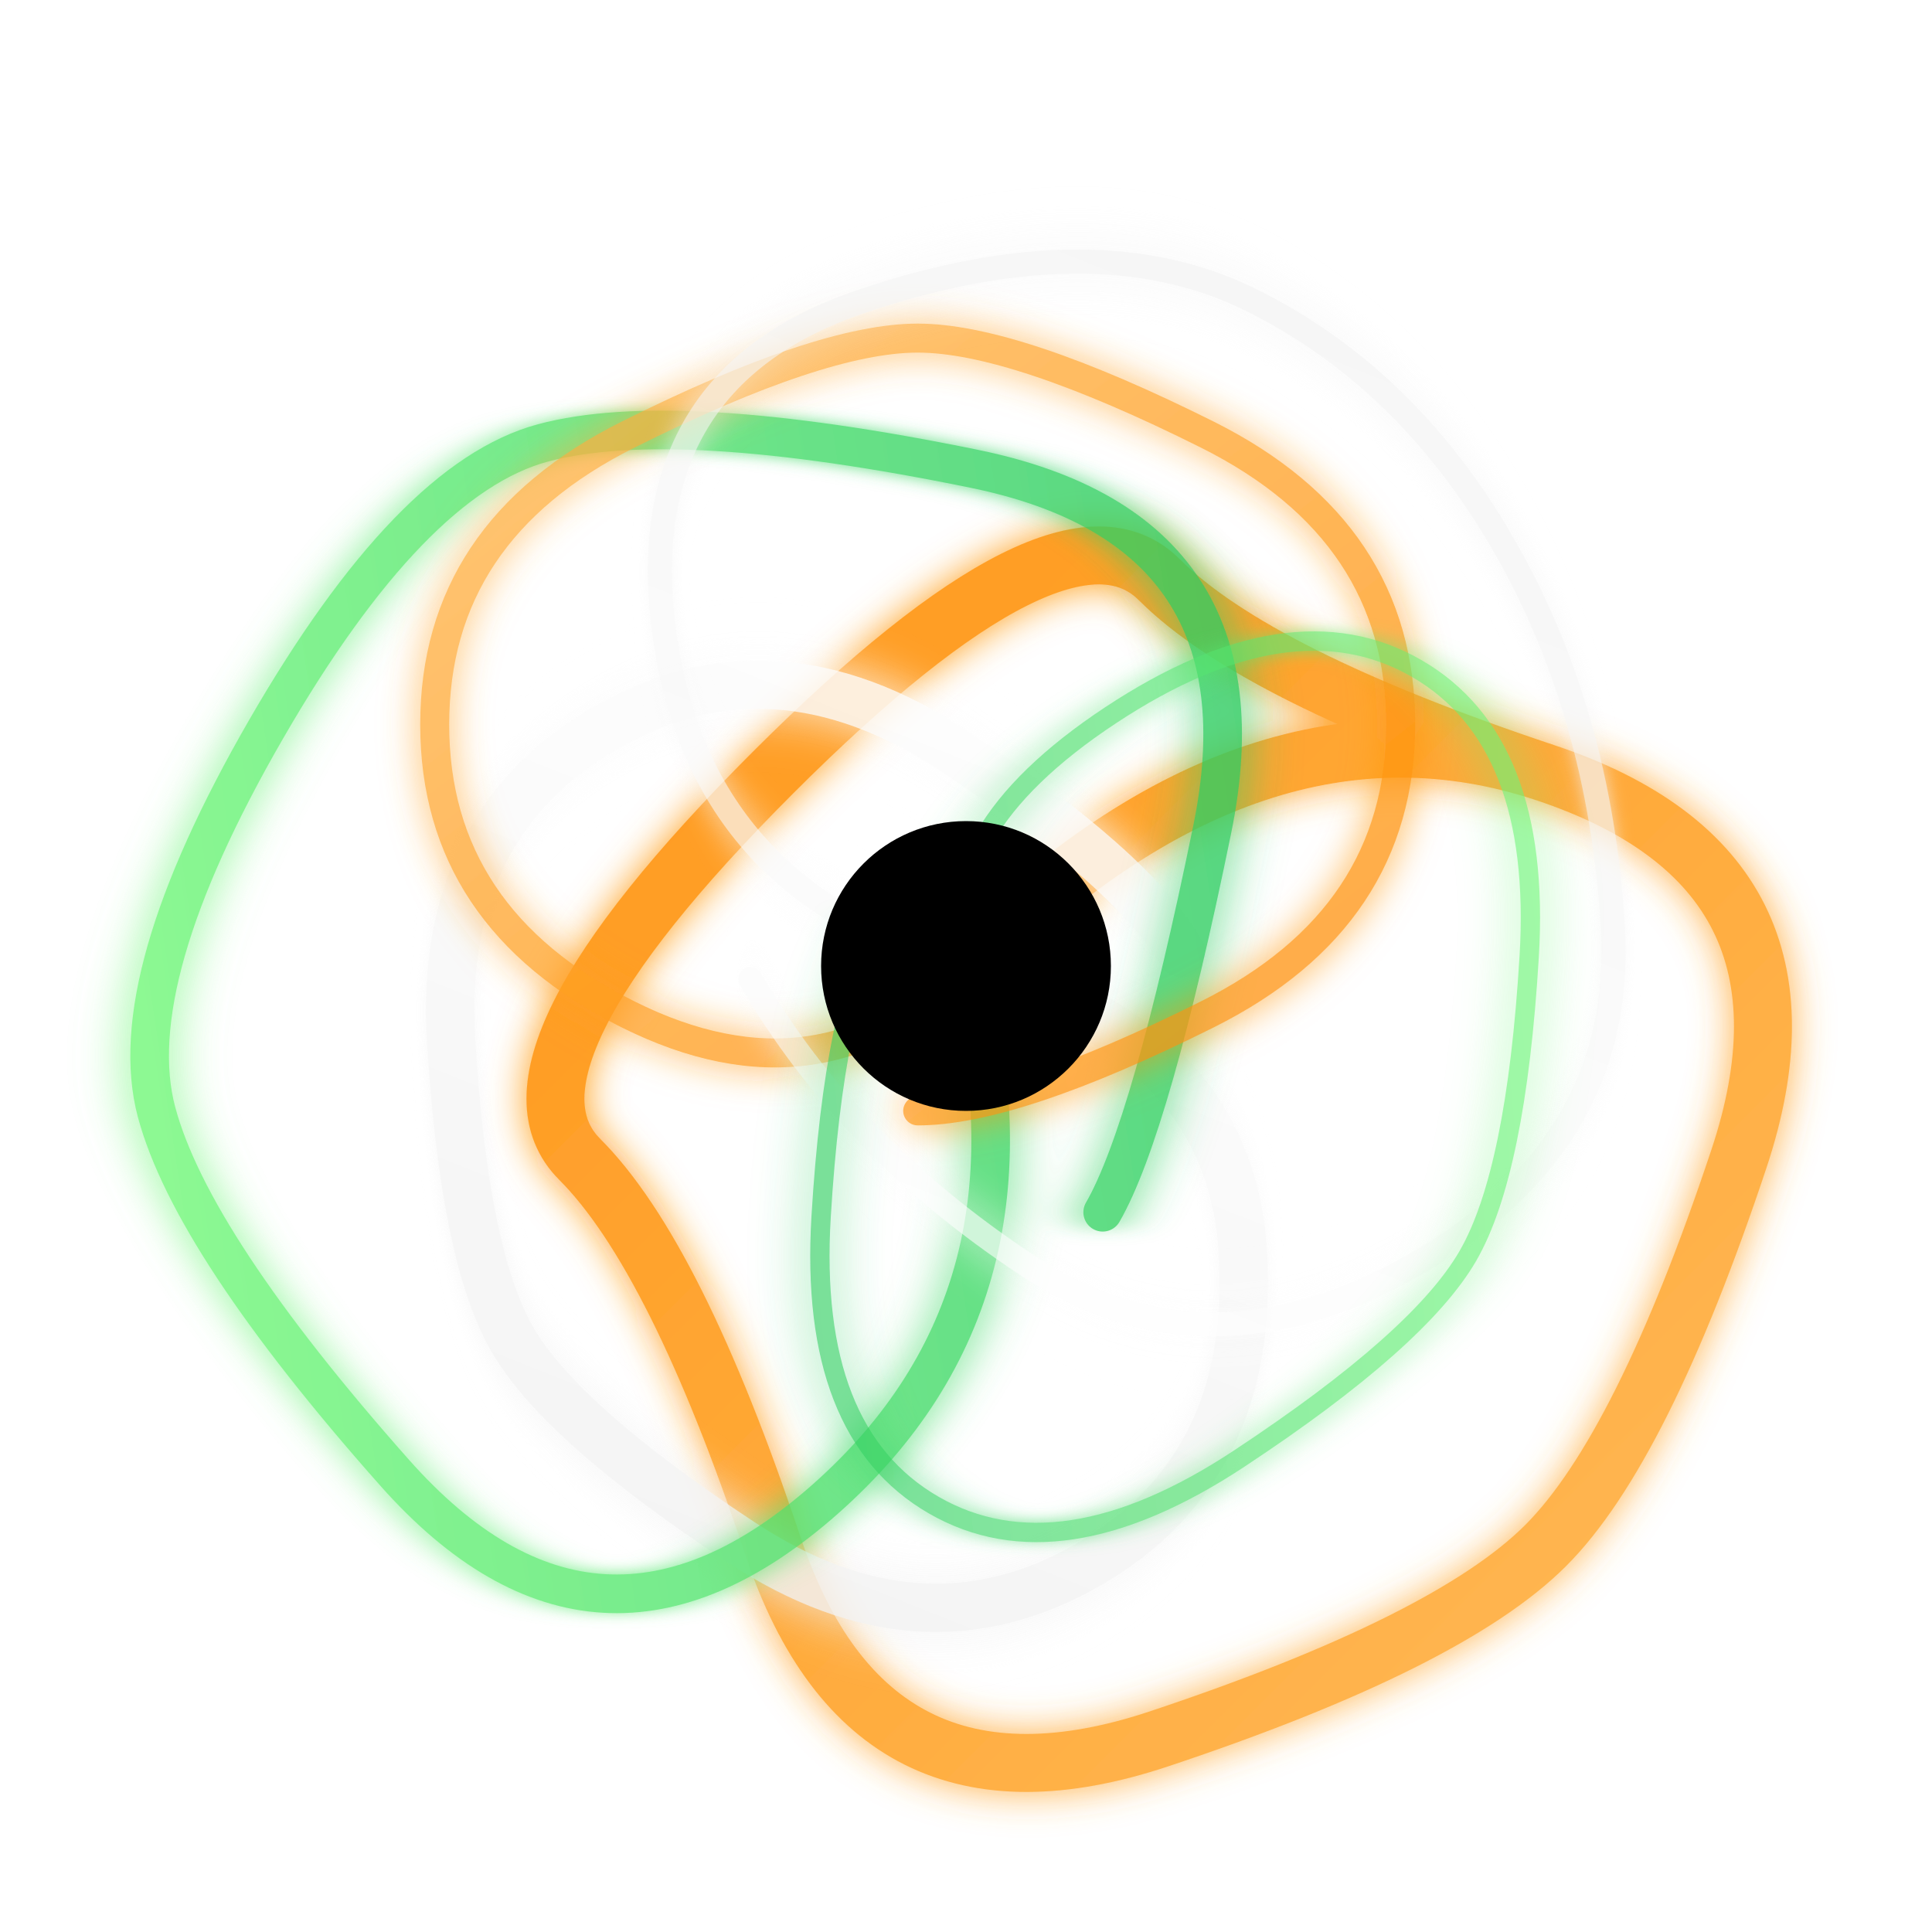
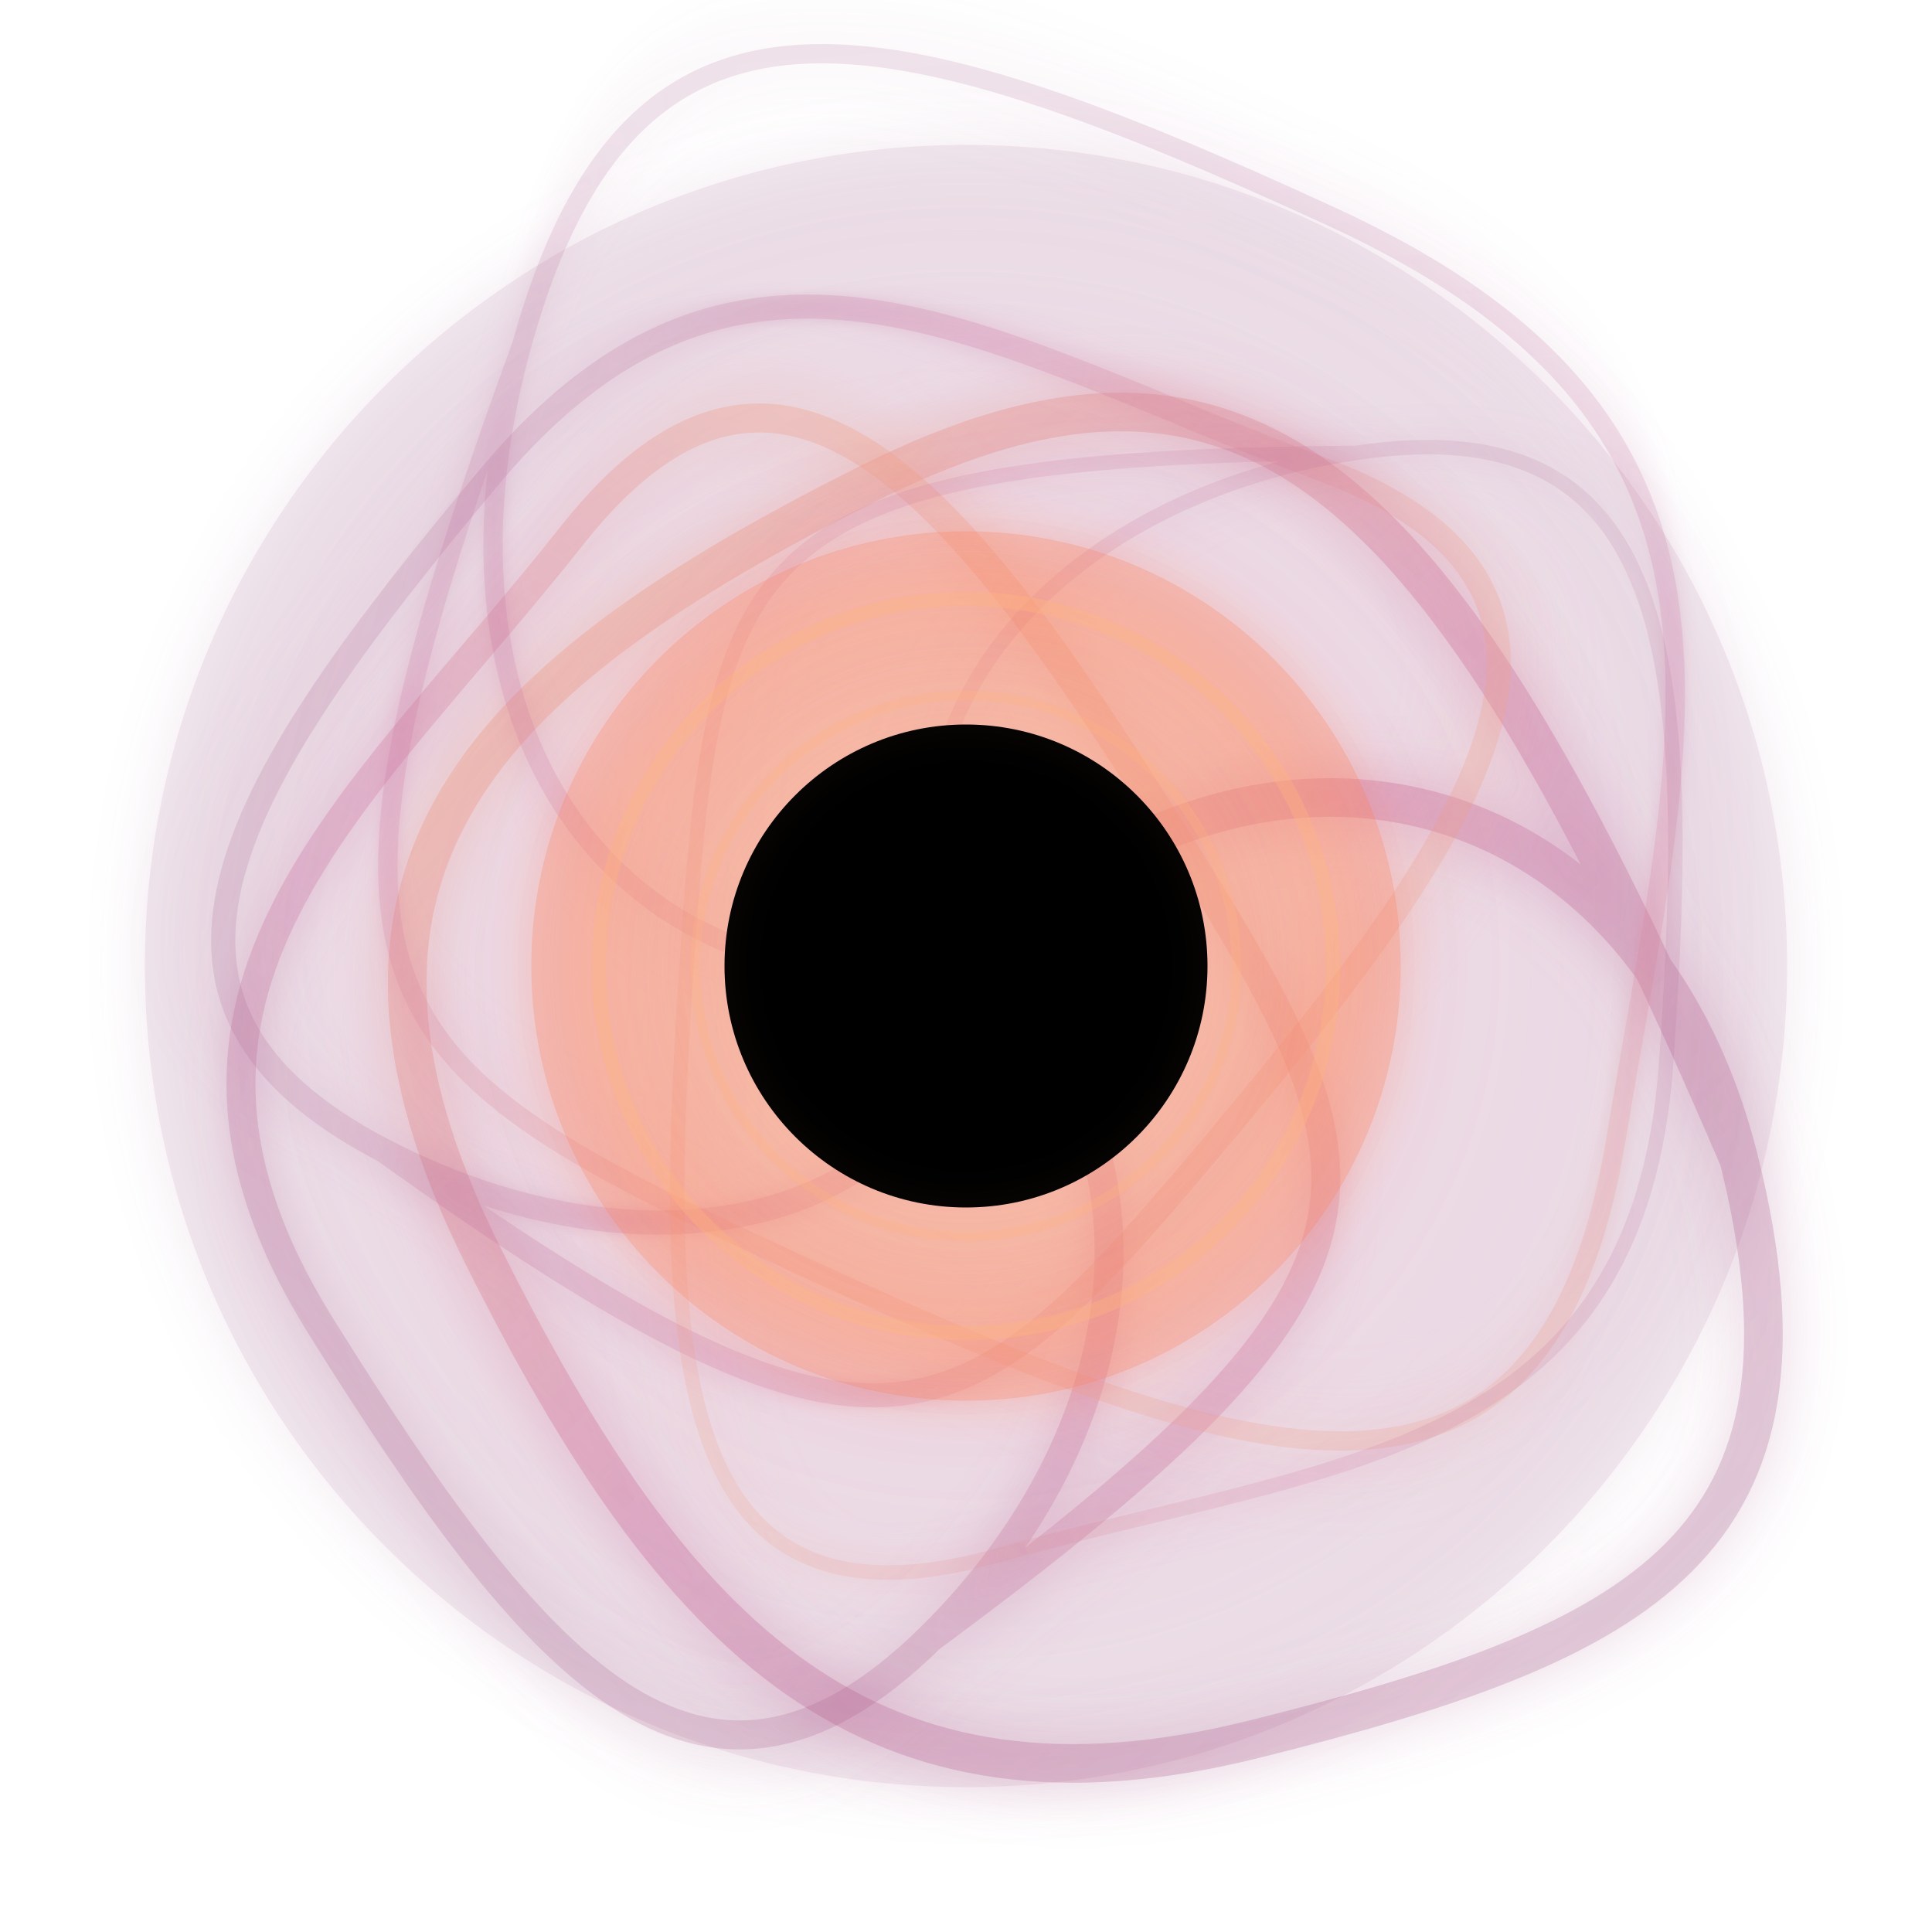
<svg xmlns="http://www.w3.org/2000/svg" viewBox="0 0 200 200">
  <defs>
-     <linearGradient id="orangeGrad" x1="0%" y1="0%" x2="100%" y2="100%">
-       <stop offset="0%" style="stop-color:#FF8C00;stop-opacity:1" />
-       <stop offset="100%" style="stop-color:#FFB347;stop-opacity:1" />
+     <radialGradient id="accretionWarm" cx="50%" cy="50%" r="50%">
+       <stop offset="0%" style="stop-color:#ffb480;stop-opacity:1" />
+       <stop offset="50%" style="stop-color:#ff9664;stop-opacity:0.8" />
+       <stop offset="100%" style="stop-color:#ff7850;stop-opacity:0.6" />
+     </radialGradient>
+     <radialGradient id="plasmaViolet" cx="50%" cy="50%" r="50%">
+       <stop offset="0%" style="stop-color:#c86496;stop-opacity:0.7" />
+       <stop offset="100%" style="stop-color:#965180;stop-opacity:0.4" />
+     </radialGradient>
+     <linearGradient id="cosmicMatter" x1="0%" y1="0%" x2="100%" y2="100%">
+       <stop offset="0%" style="stop-color:#ffb480;stop-opacity:0.8" />
+       <stop offset="50%" style="stop-color:#c86496;stop-opacity:0.6" />
+       <stop offset="100%" style="stop-color:#965180;stop-opacity:0.4" />
    </linearGradient>
-     <linearGradient id="greenGrad" x1="0%" y1="0%" x2="100%" y2="100%">
-       <stop offset="0%" style="stop-color:#22C55E;stop-opacity:1" />
-       <stop offset="100%" style="stop-color:#7CFF7C;stop-opacity:1" />
-     </linearGradient>
-     <linearGradient id="whiteGrad" x1="0%" y1="0%" x2="100%" y2="100%">
-       <stop offset="0%" style="stop-color:#FFFFFF;stop-opacity:1" />
-       <stop offset="100%" style="stop-color:#F0F0F0;stop-opacity:1" />
-     </linearGradient>
-     <filter id="glow" x="-50%" y="-50%" width="200%" height="200%">
-       <feGaussianBlur stdDeviation="2" result="coloredBlur" />
+     <filter id="cosmicGlow" x="-50%" y="-50%" width="200%" height="200%">
+       <feGaussianBlur stdDeviation="3" result="coloredBlur" />
      <feMerge>
        <feMergeNode in="coloredBlur" />
        <feMergeNode in="SourceGraphic" />
      </feMerge>
    </filter>
  </defs>
-   <path d="M100 100             Q 130 70 160 80             T 180 120             T 160 160             T 120 180             T 80 160             T 60 120             T 80 80             T 120 60             T 160 80" fill="none" stroke="url(#orangeGrad)" stroke-width="6" stroke-linecap="round" filter="url(#glow)" opacity="0.9" />
-   <path d="M100 100             Q 120 80 140 90             T 160 120             T 140 150             T 110 160             T 80 150             T 60 120             T 80 90             T 110 80" fill="none" stroke="url(#whiteGrad)" stroke-width="5" stroke-linecap="round" filter="url(#glow)" opacity="0.85" transform="rotate(60 100 100)" />
-   <path d="M100 100             Q 125 75 155 85             T 175 125             T 155 165             T 115 175             T 75 165             T 55 125             T 75 85             T 115 75" fill="none" stroke="url(#greenGrad)" stroke-width="4" stroke-linecap="round" filter="url(#glow)" opacity="0.8" transform="rotate(120 100 100)" />
-   <path d="M100 100             Q 115 85 135 95             T 155 125             T 135 155             T 105 165             T 75 155             T 55 125             T 75 95             T 105 85" fill="none" stroke="url(#orangeGrad)" stroke-width="3" stroke-linecap="round" filter="url(#glow)" opacity="0.75" transform="rotate(180 100 100)" />
-   <path d="M100 100             Q 120 80 145 90             T 165 125             T 145 160             T 110 170             T 70 160             T 50 125             T 70 90             T 110 80" fill="none" stroke="url(#whiteGrad)" stroke-width="2.5" stroke-linecap="round" filter="url(#glow)" opacity="0.7" transform="rotate(240 100 100)" />
-   <path d="M100 100             Q 110 90 130 100             T 150 125             T 130 150             T 100 160             T 70 150             T 50 125             T 70 100             T 100 90" fill="none" stroke="url(#greenGrad)" stroke-width="2" stroke-linecap="round" filter="url(#glow)" opacity="0.65" transform="rotate(300 100 100)" />
-   <circle cx="100" cy="100" r="15" fill="#000000" />
+   <circle cx="100" cy="100" r="85" fill="url(#plasmaViolet)" opacity="0.3" filter="url(#cosmicGlow)" />
+   <path d="M100 100             C 130 70 170 80 180 120            S 170 170 130 180            S 70 170 50 130            S 50 70 90 50            S 150 50 180 120" fill="none" stroke="url(#cosmicMatter)" stroke-width="4" stroke-linecap="round" filter="url(#cosmicGlow)" opacity="0.6" />
+   <path d="M100 100             C 120 85 150 95 165 125            S 155 165 115 175            S 65 155 45 125            S 55 85 95 75            S 145 65 165 125" fill="none" stroke="url(#cosmicMatter)" stroke-width="3" stroke-linecap="round" filter="url(#cosmicGlow)" opacity="0.5" transform="rotate(72 100 100)" />
+   <path d="M100 100             C 115 80 145 90 160 120            S 150 160 110 170            S 60 150 40 120            S 50 80 90 70            S 140 60 160 120" fill="none" stroke="url(#cosmicMatter)" stroke-width="2.5" stroke-linecap="round" filter="url(#cosmicGlow)" opacity="0.4" transform="rotate(144 100 100)" />
+   <path d="M100 100             C 125 75 160 85 175 125            S 165 175 115 185            S 55 165 35 125            S 45 75 95 65            S 155 55 175 125" fill="none" stroke="url(#cosmicMatter)" stroke-width="2" stroke-linecap="round" filter="url(#cosmicGlow)" opacity="0.35" transform="rotate(216 100 100)" />
+   <path d="M100 100             C 118 82 148 92 163 122            S 153 162 113 172            S 63 152 43 122            S 53 82 93 72            S 143 62 163 122" fill="none" stroke="url(#cosmicMatter)" stroke-width="1.5" stroke-linecap="round" filter="url(#cosmicGlow)" opacity="0.3" transform="rotate(288 100 100)" />
+   <circle cx="100" cy="100" r="45" fill="url(#accretionWarm)" opacity="0.5" filter="url(#cosmicGlow)" />
+   <circle cx="100" cy="100" r="38" fill="none" stroke="#ffb480" stroke-width="1.5" opacity="0.4" filter="url(#cosmicGlow)" />
+   <circle cx="100" cy="100" r="25" fill="#000000" />
+   <circle cx="100" cy="100" r="28" fill="none" stroke="#ffb480" stroke-width="1" opacity="0.3" filter="url(#cosmicGlow)" />
</svg>
